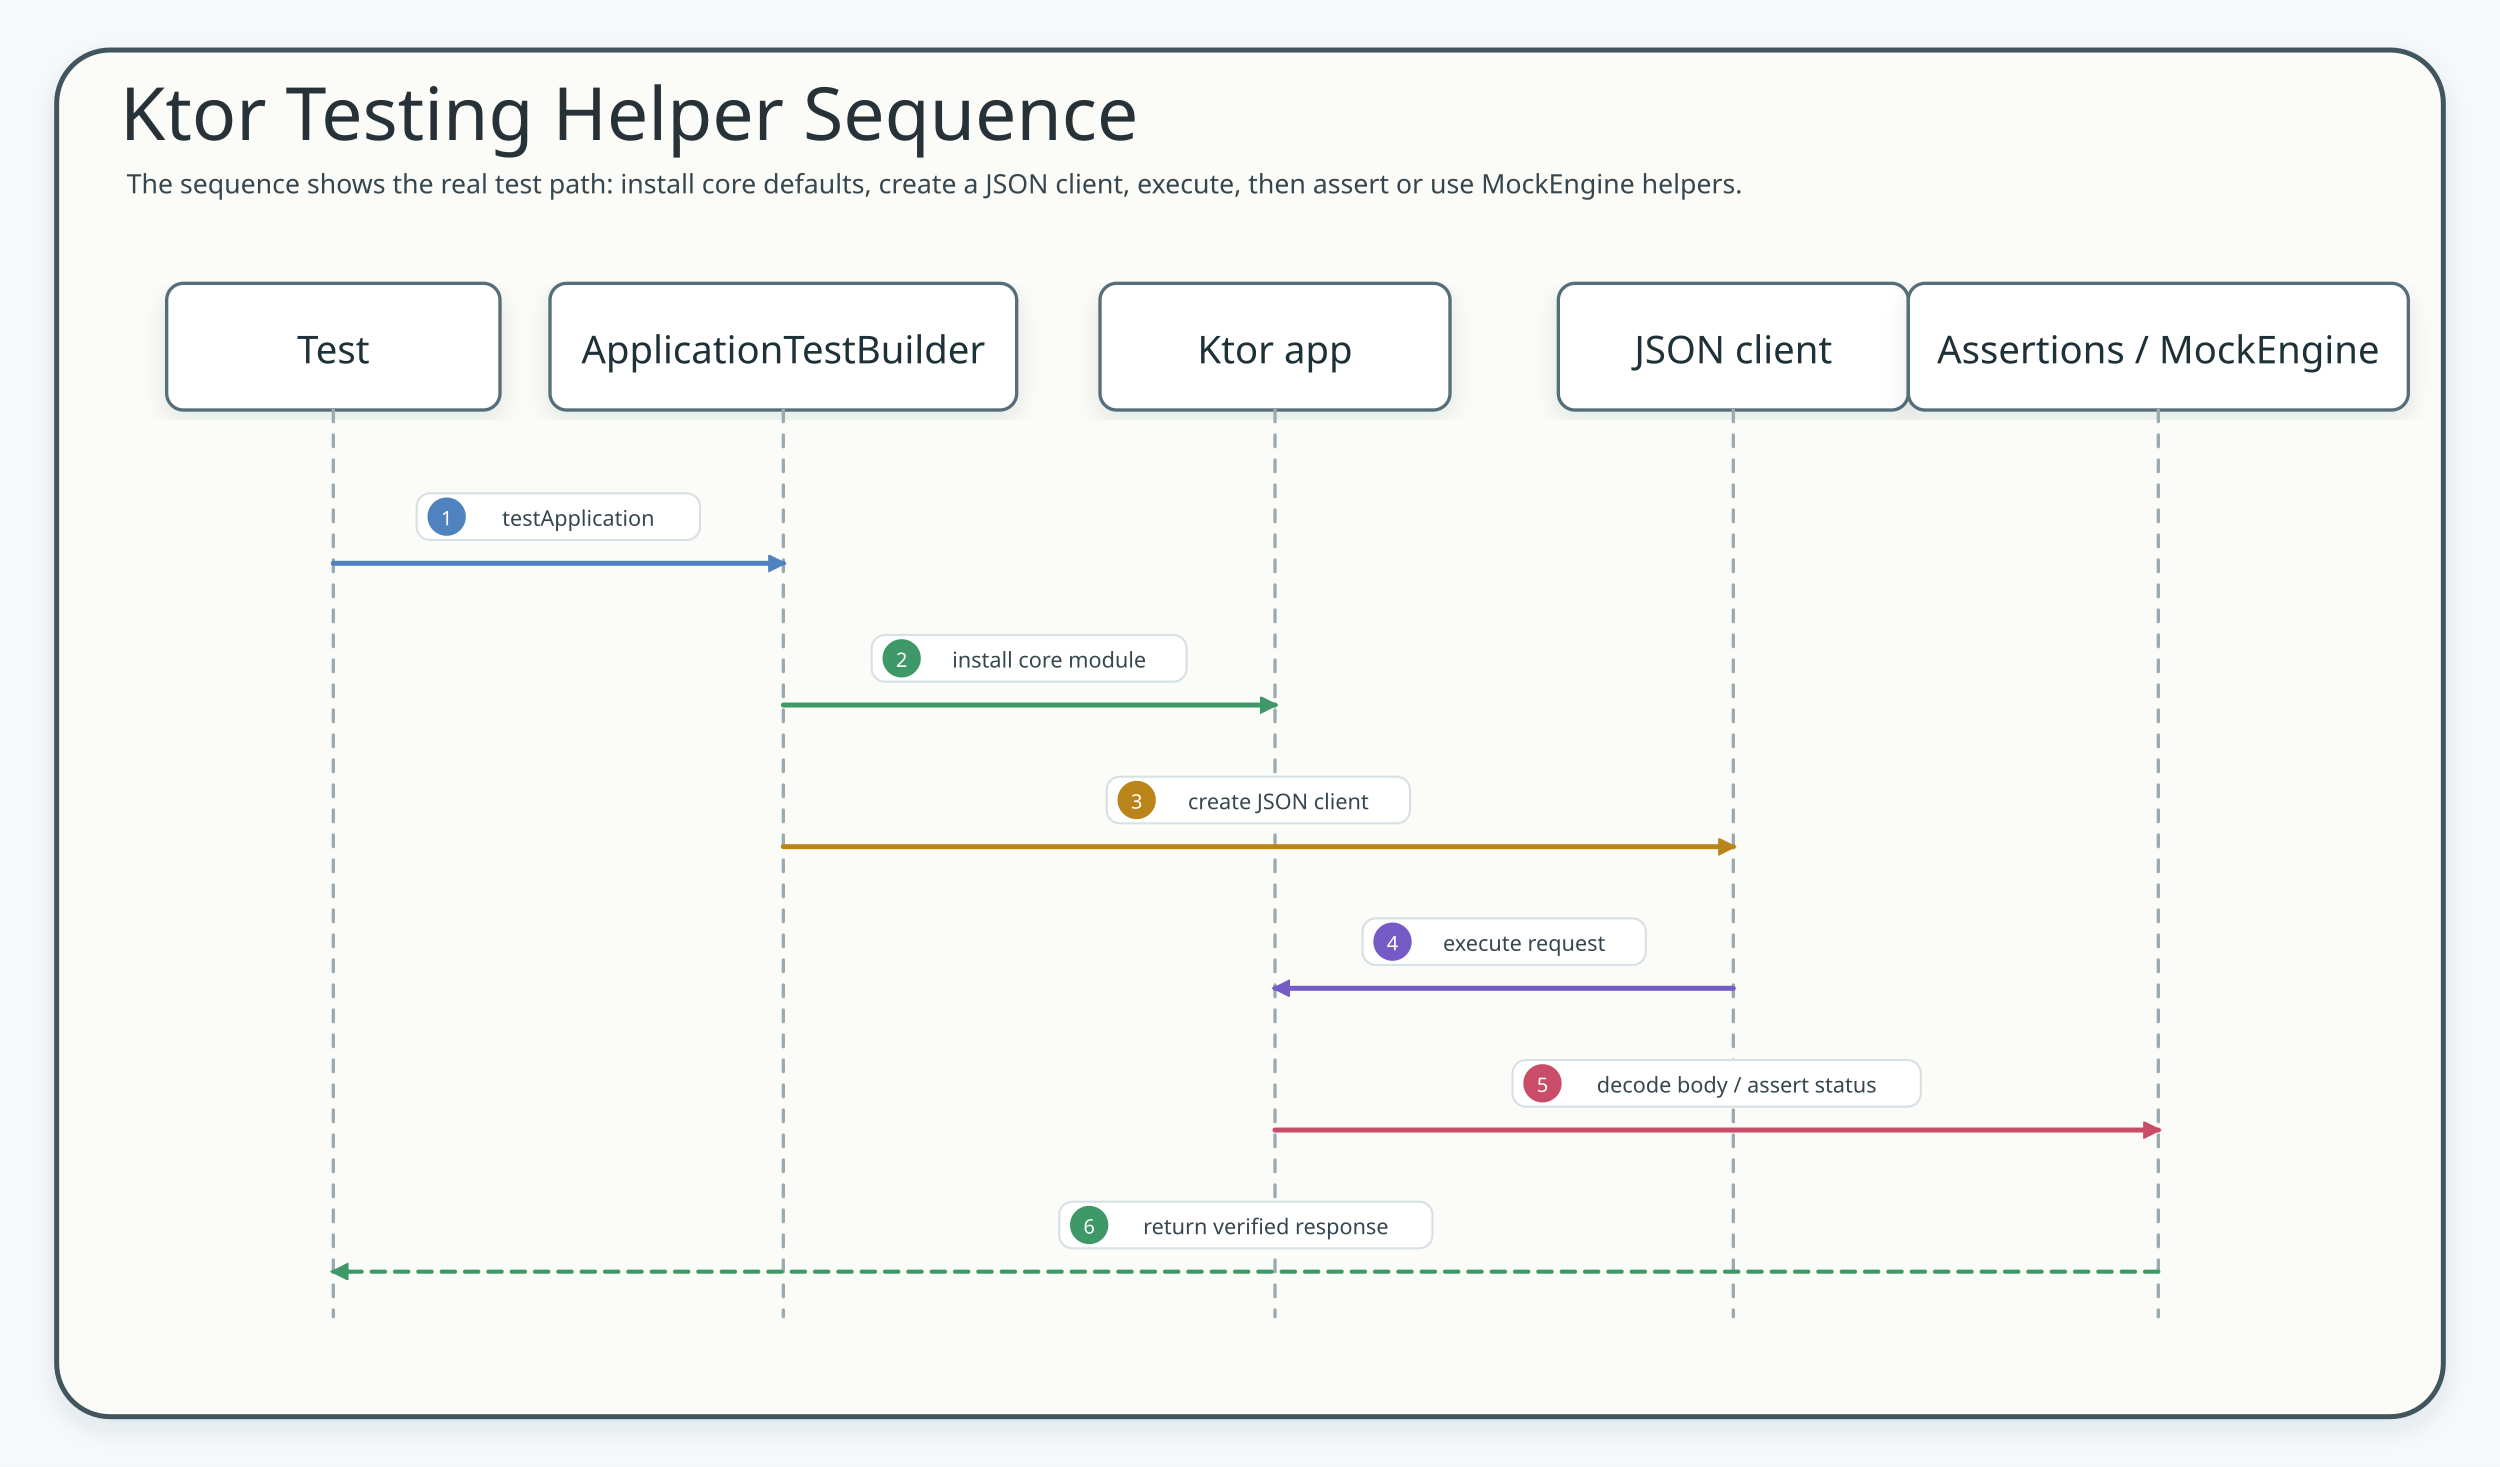
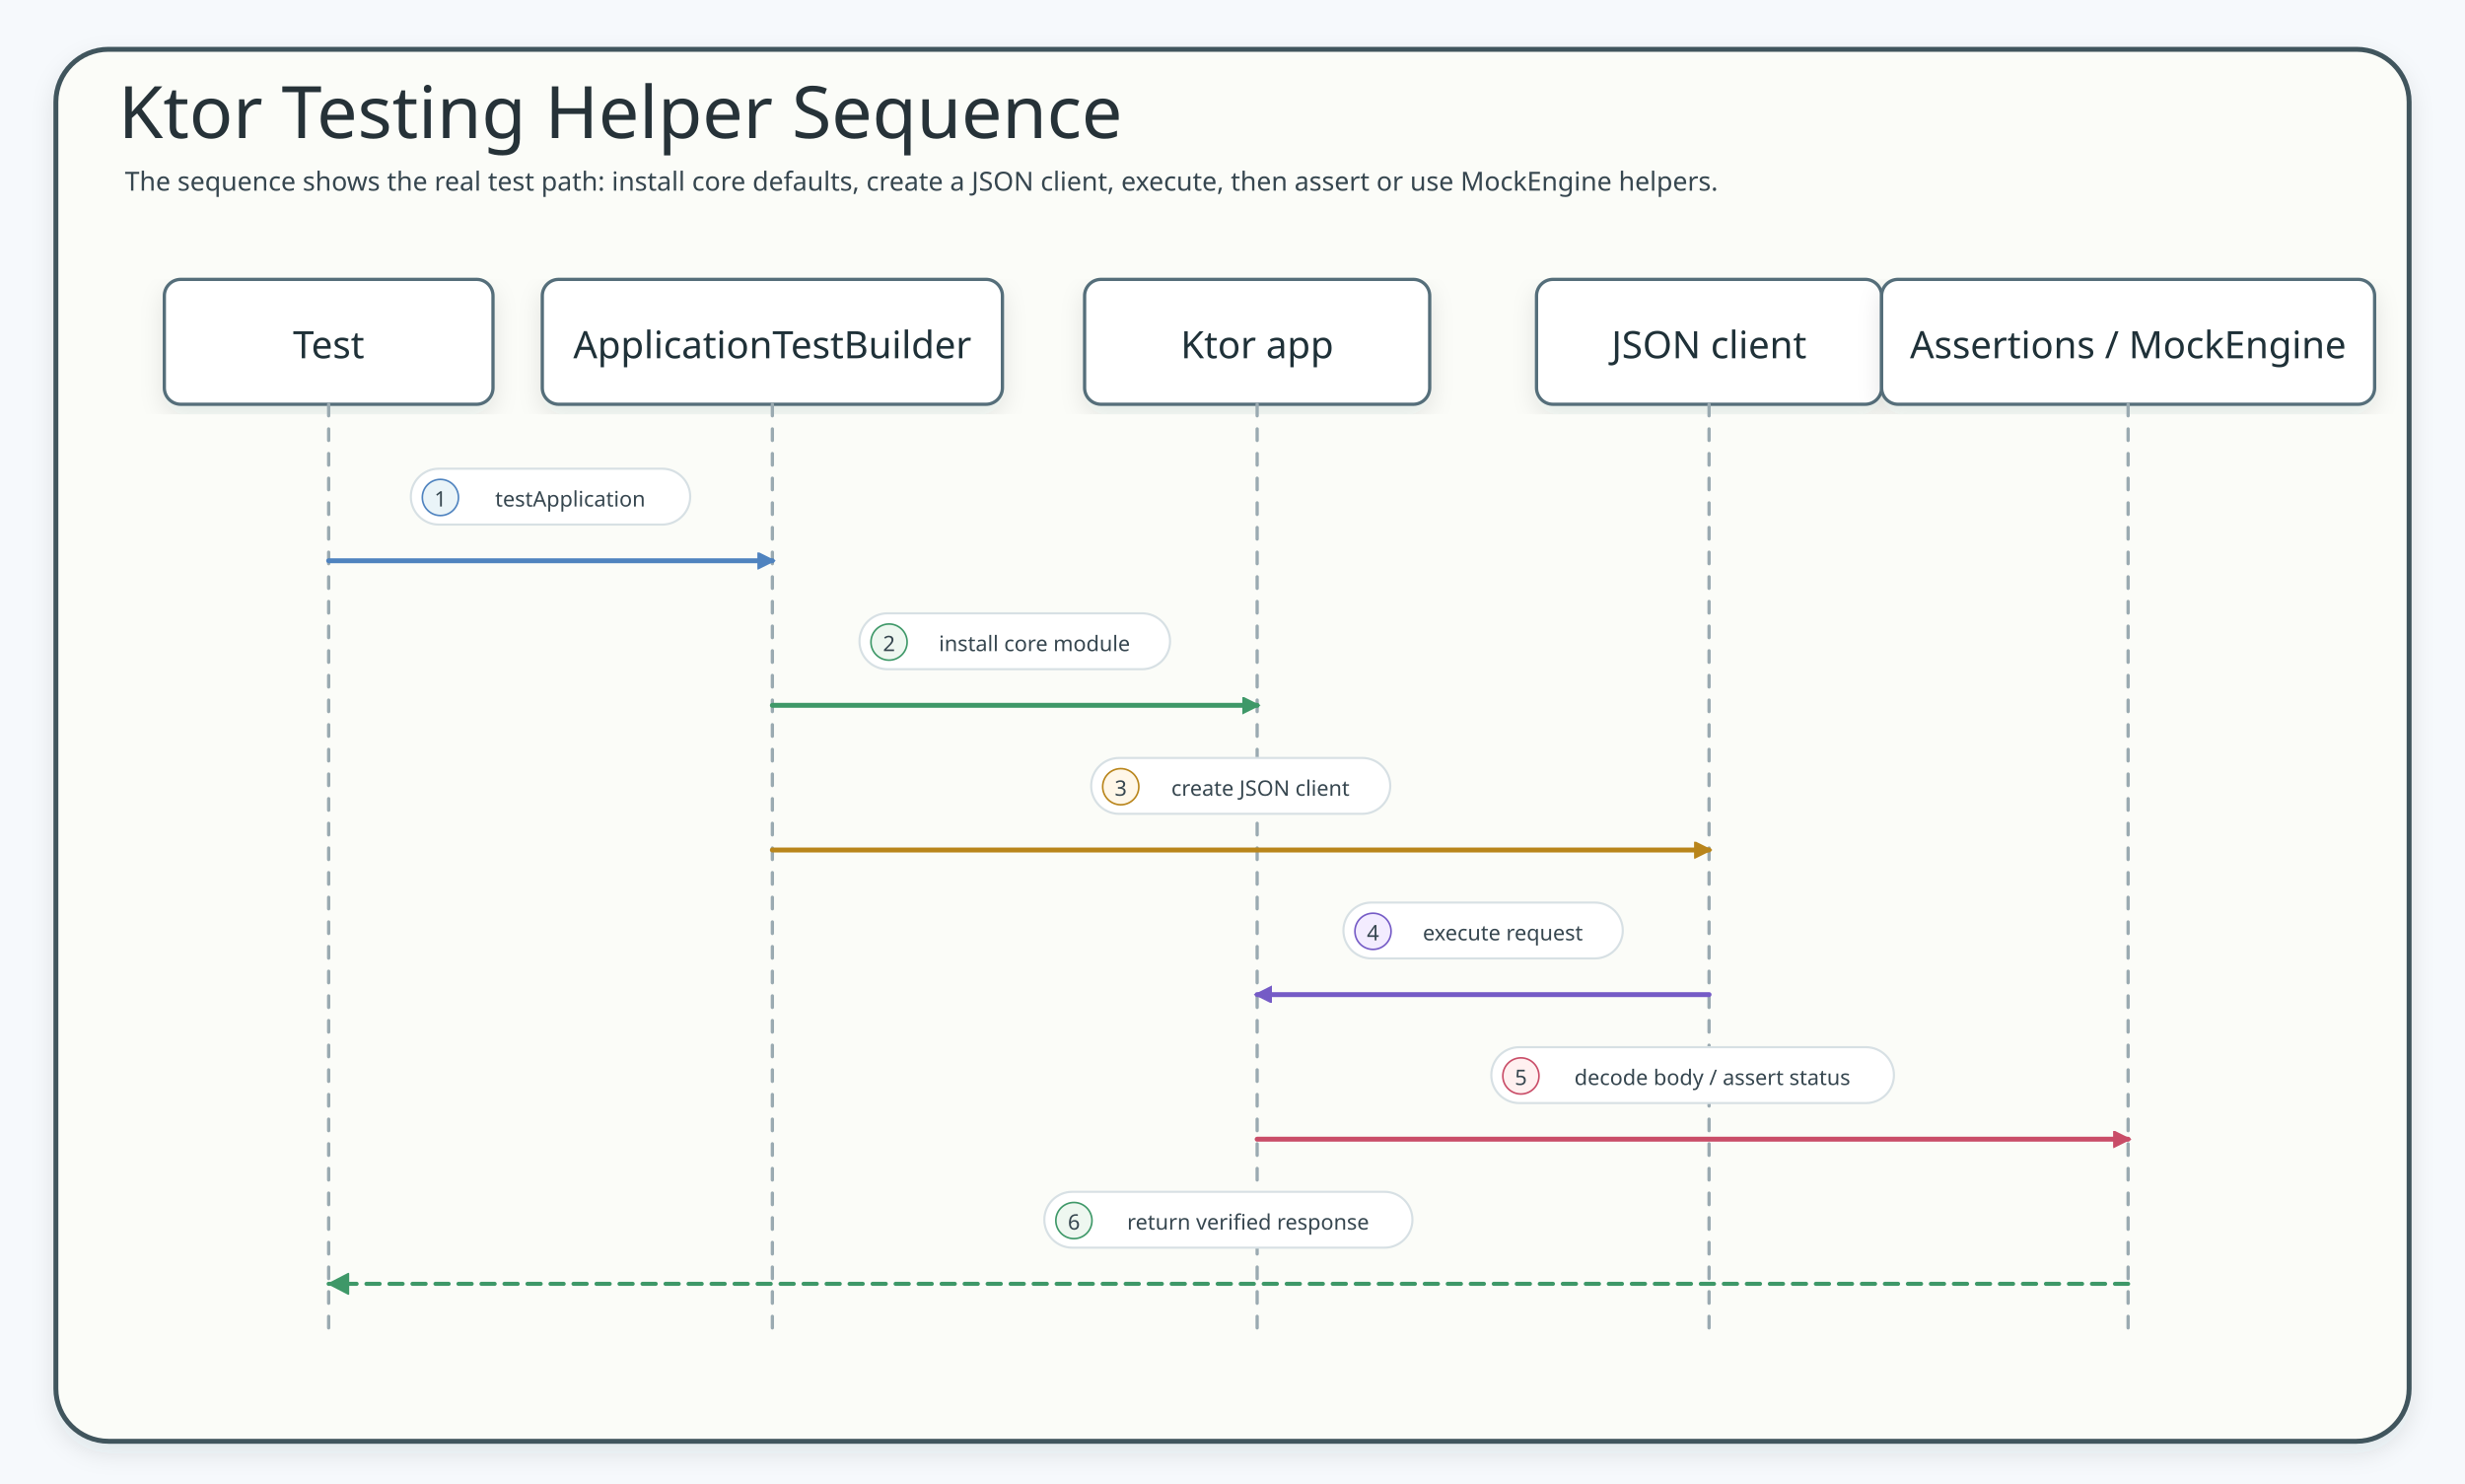
- <svg xmlns="http://www.w3.org/2000/svg" width="1500" height="880" viewBox="0 0 1500 880" role="img" aria-label="Ktor Testing Helper Sequence" data-layout="sequence">
+ <svg xmlns="http://www.w3.org/2000/svg" width="1500" height="903" viewBox="0 0 1500 903" role="img" aria-label="Ktor Testing Helper Sequence" data-layout="sequence">
  <defs>
    <filter id="shadow" x="-8%" y="-8%" width="116%" height="116%">
      <feDropShadow dx="0" dy="6" stdDeviation="7" flood-color="#203040" flood-opacity="0.10" />
    </filter>
    <marker id="arrow" markerWidth="13" markerHeight="13" refX="9" refY="5" orient="auto" markerUnits="userSpaceOnUse">
-       <path d="M 0 0 L 10 5 L 0 10 Z" fill="context-stroke" stroke="context-stroke" stroke-dasharray="none" style="stroke-dasharray:none" />
+       <path d="M 0 0 L 10 5 L 0 10 Z" fill="#536476" stroke="#536476" stroke-dasharray="none" style="stroke-dasharray:none" />
    </marker>
    <marker id="seqArrow-blue" markerWidth="13" markerHeight="13" refX="9" refY="5" orient="auto" markerUnits="userSpaceOnUse">
      <path d="M 0 0 L 10 5 L 0 10 Z" fill="#4F83BF" stroke="#4F83BF" stroke-dasharray="none" style="stroke-dasharray:none" />
    </marker>
    <marker id="seqArrow-green" markerWidth="13" markerHeight="13" refX="9" refY="5" orient="auto" markerUnits="userSpaceOnUse">
      <path d="M 0 0 L 10 5 L 0 10 Z" fill="#3E9868" stroke="#3E9868" stroke-dasharray="none" style="stroke-dasharray:none" />
    </marker>
    <marker id="seqArrow-teal" markerWidth="13" markerHeight="13" refX="9" refY="5" orient="auto" markerUnits="userSpaceOnUse">
      <path d="M 0 0 L 10 5 L 0 10 Z" fill="#2E8F89" stroke="#2E8F89" stroke-dasharray="none" style="stroke-dasharray:none" />
    </marker>
    <marker id="seqArrow-amber" markerWidth="13" markerHeight="13" refX="9" refY="5" orient="auto" markerUnits="userSpaceOnUse">
      <path d="M 0 0 L 10 5 L 0 10 Z" fill="#B9851B" stroke="#B9851B" stroke-dasharray="none" style="stroke-dasharray:none" />
    </marker>
    <marker id="seqArrow-pink" markerWidth="13" markerHeight="13" refX="9" refY="5" orient="auto" markerUnits="userSpaceOnUse">
      <path d="M 0 0 L 10 5 L 0 10 Z" fill="#C94D68" stroke="#C94D68" stroke-dasharray="none" style="stroke-dasharray:none" />
    </marker>
    <marker id="seqArrow-purple" markerWidth="13" markerHeight="13" refX="9" refY="5" orient="auto" markerUnits="userSpaceOnUse">
      <path d="M 0 0 L 10 5 L 0 10 Z" fill="#755BC6" stroke="#755BC6" stroke-dasharray="none" style="stroke-dasharray:none" />
    </marker>
    <marker id="seqArrow-gray" markerWidth="13" markerHeight="13" refX="9" refY="5" orient="auto" markerUnits="userSpaceOnUse">
-       <path d="M 0 0 L 10 5 L 0 10 Z" fill="#758297" stroke="#758297" stroke-dasharray="none" style="stroke-dasharray:none" />
+       <path d="M 0 0 L 10 5 L 0 10 Z" fill="#78909C" stroke="#78909C" stroke-dasharray="none" style="stroke-dasharray:none" />
    </marker>
    <style>
    .canvas{fill:#F6F9FC}.frame{fill:#fff;stroke:#C7D7E7;stroke-width:3;filter:url(#shadow)}
    .title{font-family:"Architects Daughter";font-size:44px;fill:#22344A}.subtitle{font-family:"Comic Mono";font-size:16px;fill:#536476}
    .panel{fill:#F7FBFF;stroke:#D6E3EF;stroke-width:2}.panelTitle{font-family:"Architects Daughter";font-size:24px;fill:#31445A}
    .card{filter:url(#shadow);stroke-width:2}.cardTitle{font-family:"Architects Daughter";font-size:23px;fill:#22344A}.detail{font-family:"Comic Mono";font-size:13px;fill:#42556B}
    .labelPill{fill:#fff;stroke:#D6E3EF;stroke-width:1.5}
    .route{fill:none;stroke-width:2.8;stroke-linecap:round;stroke-linejoin:round;marker-end:url(#arrow)}
    .seq,.seqReturn{fill:none;stroke-width:2.8;stroke-linecap:round;stroke-linejoin:round}.seqReturn{stroke-dasharray:8 7}
    .dashed{stroke-dasharray:8 7}.lifeline{fill:none;stroke-width:2.4;stroke-linecap:round;stroke-linejoin:round}

    /* sequence-style: spring-boot-cassandra-sequence-01 */
    .title{font-family:"Architects Daughter";fill:#263238}.subtitle,.msg,.note,.footer,.detail,.role{font-family:"Comic Mono";fill:#36464f}.subtitle{font-size:16px}text.participant,.cardTitle{font-family:"Architects Daughter";fill:#1f3138}.role{fill:#546a73}.frame{fill:#fbfcf8;stroke:#41545d;stroke-width:3}.inner,.panel{fill:#ffffff;stroke:#d7e0e4;stroke-width:2}.header,.card{fill:#ffffff!important;stroke:#546e7a!important;stroke-width:2;filter:url(#shadow)}.actor{fill:#ffffff!important;stroke:#546e7a!important;stroke-width:2;filter:url(#shadow)}rect.participant{fill:#ffffff!important;stroke:#546e7a!important;stroke-width:2;filter:url(#shadow)}.lifeline{stroke:#9aaab1;stroke-width:2;stroke-dasharray:7 8}.activation{fill:#e6f2ec!important;stroke:#5b7e67!important;stroke-width:1.5}.seq,.call{fill:none;stroke-width:3;stroke-linecap:round;stroke-linejoin:round}.work,.crypto{fill:none;stroke-width:3;stroke-linecap:round;stroke-linejoin:round}.async{fill:none;stroke-width:3;stroke-linecap:round;stroke-linejoin:round}.seqReturn,.return{fill:none;stroke-width:2.5;stroke-dasharray:8 6;stroke-linecap:round;stroke-linejoin:round}.fail,.skip{fill:none;stroke-width:3;stroke-linecap:round;stroke-linejoin:round}.alt,.altBox{fill:#eef7f0;fill-opacity:.12;stroke:#78909c;stroke-width:2.4;stroke-dasharray:12 7}.divider,.branchDivider{stroke:#78909c;stroke-width:2.4;stroke-dasharray:12 8}rect.label,.labelPill,.pill{fill:#ffffff;stroke:#d7e0e4;stroke-width:1.3}.callLabel{stroke:#9cc2d1}.workLabel,.cryptoLabel{stroke:#b6c9a4}.returnLabel{stroke:#c8b38f}.asyncLabel{stroke:#b8a9d5}.failLabel{stroke:#d9abab}.callBadge{fill:#eaf4f8;stroke:#3f7d9c}.workBadge,.cryptoBadge{fill:#eef7f0;stroke:#6e8f4f}.returnBadge{fill:#fff7e8;stroke:#9b7d54}.asyncBadge{fill:#f3ecff;stroke:#7c5aa6}.failBadge{fill:#fff0f0;stroke:#b86868}text.label{font-family:"Comic Mono";font-size:14px;font-weight:700;stroke:none}.badgeText{font-family:"Comic Mono";font-size:12px;font-weight:700}.callText{fill:#2f6f8e}.workText,.cryptoText{fill:#55783f}.returnText{fill:#7f6038}.asyncText{fill:#674b91}.failText{fill:#9d4f4f}.footer{fill:#60727d}
  </style>
    <marker id="seqArrow-blue-4F83BF" markerWidth="13" markerHeight="13" refX="9" refY="5" orient="auto" markerUnits="userSpaceOnUse">
      <path d="M 0 0 L 10 5 L 0 10 Z" fill="#4F83BF" stroke="#4F83BF" stroke-dasharray="none" style="stroke-dasharray:none" />
    </marker>
    <marker id="seqArrow-green-3E9868" markerWidth="13" markerHeight="13" refX="9" refY="5" orient="auto" markerUnits="userSpaceOnUse">
      <path d="M 0 0 L 10 5 L 0 10 Z" fill="#3E9868" stroke="#3E9868" stroke-dasharray="none" style="stroke-dasharray:none" />
    </marker>
    <marker id="seqArrow-amber-B9851B" markerWidth="13" markerHeight="13" refX="9" refY="5" orient="auto" markerUnits="userSpaceOnUse">
      <path d="M 0 0 L 10 5 L 0 10 Z" fill="#B9851B" stroke="#B9851B" stroke-dasharray="none" style="stroke-dasharray:none" />
    </marker>
    <marker id="seqArrow-purple-755BC6" markerWidth="13" markerHeight="13" refX="9" refY="5" orient="auto" markerUnits="userSpaceOnUse">
      <path d="M 0 0 L 10 5 L 0 10 Z" fill="#755BC6" stroke="#755BC6" stroke-dasharray="none" style="stroke-dasharray:none" />
    </marker>
    <marker id="seqArrow-pink-C94D68" markerWidth="13" markerHeight="13" refX="9" refY="5" orient="auto" markerUnits="userSpaceOnUse">
      <path d="M 0 0 L 10 5 L 0 10 Z" fill="#C94D68" stroke="#C94D68" stroke-dasharray="none" style="stroke-dasharray:none" />
    </marker>
  </defs>
-   <rect class="canvas" width="1500" height="880" />
-   <rect class="frame" x="34" y="30" width="1432" height="820" rx="32" />
+   <rect class="canvas" width="1500" height="903" />
+   <rect class="frame" x="34" y="30" width="1432" height="847" rx="32" />
  <text class="title" x="72" y="84">Ktor Testing Helper Sequence</text>
  <text class="subtitle" x="76" y="116">The sequence shows the real test path: install core defaults, create a JSON client, execute, then assert or use MockEngine helpers.</text>
  <g id="test">
-     <rect class="card" x="100" y="170" width="200" height="76" rx="10" fill="#E8F3FF" stroke="#5B8DEF" />
+     <rect class="card" x="100" y="170" width="200" height="76" rx="10" fill="#E8F3FF" stroke="#4F83BF" />
    <text class="cardTitle" x="200" y="210" text-anchor="middle" dominant-baseline="middle">Test</text>
-     <line class="lifeline dashed" x1="200" y1="246" x2="200" y2="790" stroke="#5B8DEF" />
+     <line class="lifeline dashed" x1="200" y1="246" x2="200" y2="809.1" stroke="#4F83BF" />
  </g>
  <g id="builder">
-     <rect class="card" x="330" y="170" width="280" height="76" rx="10" fill="#EAF7EF" stroke="#58A978" />
+     <rect class="card" x="330" y="170" width="280" height="76" rx="10" fill="#EAF7EF" stroke="#3E9868" />
    <text class="cardTitle" x="470" y="210" text-anchor="middle" dominant-baseline="middle">ApplicationTestBuilder</text>
-     <line class="lifeline dashed" x1="470" y1="246" x2="470" y2="790" stroke="#58A978" />
+     <line class="lifeline dashed" x1="470" y1="246" x2="470" y2="809.1" stroke="#3E9868" />
  </g>
  <g id="app">
-     <rect class="card" x="660" y="170" width="210" height="76" rx="10" fill="#F1ECFF" stroke="#8A72D6" />
+     <rect class="card" x="660" y="170" width="210" height="76" rx="10" fill="#F3ECFF" stroke="#755BC6" />
    <text class="cardTitle" x="765" y="210" text-anchor="middle" dominant-baseline="middle">Ktor app</text>
-     <line class="lifeline dashed" x1="765" y1="246" x2="765" y2="790" stroke="#8A72D6" />
+     <line class="lifeline dashed" x1="765" y1="246" x2="765" y2="809.1" stroke="#755BC6" />
  </g>
  <g id="client">
-     <rect class="card" x="935" y="170" width="210" height="76" rx="10" fill="#FFF3D9" stroke="#D6A441" />
+     <rect class="card" x="935" y="170" width="210" height="76" rx="10" fill="#FFF3D9" stroke="#B9851B" />
    <text class="cardTitle" x="1040" y="210" text-anchor="middle" dominant-baseline="middle">JSON client</text>
-     <line class="lifeline dashed" x1="1040" y1="246" x2="1040" y2="790" stroke="#D6A441" />
+     <line class="lifeline dashed" x1="1040" y1="246" x2="1040" y2="809.1" stroke="#B9851B" />
  </g>
  <g id="assertions">
-     <rect class="card" x="1145" y="170" width="300" height="76" rx="10" fill="#FDECEF" stroke="#DC6B82" />
+     <rect class="card" x="1145" y="170" width="300" height="76" rx="10" fill="#FDECEF" stroke="#C94D68" />
    <text class="cardTitle" x="1295" y="210" text-anchor="middle" dominant-baseline="middle">Assertions / MockEngine</text>
-     <line class="lifeline dashed" x1="1295" y1="246" x2="1295" y2="790" stroke="#DC6B82" />
+     <line class="lifeline dashed" x1="1295" y1="246" x2="1295" y2="809.1" stroke="#C94D68" />
  </g>
  <g id="m1">
-     <rect class="labelPill" x="250" y="296" width="170" height="28" rx="8" stroke="#4F83BF" />
-     <circle cx="268" cy="310" r="11" fill="#4F83BF" stroke="#4F83BF" />
-     <text class="detail" x="268" y="311" text-anchor="middle" dominant-baseline="middle" style="fill:#fff;font-size:12px" fill="#FFFFFF">1</text>
-     <text class="detail" x="347" y="311" text-anchor="middle" dominant-baseline="middle" fill="#4F83BF">testApplication</text>
-     <path class="seq" d="M200 338 L470 338" stroke="#4F83BF" marker-end="url(#seqArrow-blue-4F83BF)" />
+     <rect class="labelPill" x="250" y="285.2" width="170" height="34" rx="17" stroke="#4F83BF" />
+     <circle cx="268" cy="302.7" r="11" fill="#EAF4F8" stroke="#4F83BF" />
+     <text class="detail" x="268" y="303.7" text-anchor="middle" dominant-baseline="middle" fill="#4F83BF">1</text>
+     <text class="detail" x="347" y="303.7" text-anchor="middle" dominant-baseline="middle" fill="#4F83BF">testApplication</text>
+     <path class="seq" d="M 200 341.2 L 470 341.2" stroke="#4F83BF" marker-end="url(#seqArrow-blue-4F83BF)" />
  </g>
  <g id="m2">
-     <rect class="labelPill" x="523" y="381" width="189" height="28" rx="8" stroke="#3E9868" />
-     <circle cx="541" cy="395" r="11" fill="#3E9868" stroke="#3E9868" />
-     <text class="detail" x="541" y="396" text-anchor="middle" dominant-baseline="middle" style="fill:#fff;font-size:12px" fill="#FFFFFF">2</text>
-     <text class="detail" x="629.5" y="396" text-anchor="middle" dominant-baseline="middle" fill="#3E9868">install core module</text>
-     <path class="seq" d="M470 423 L765 423" stroke="#3E9868" marker-end="url(#seqArrow-green-3E9868)" />
+     <rect class="labelPill" x="523" y="373.2" width="189" height="34" rx="17" stroke="#3E9868" />
+     <circle cx="541" cy="390.7" r="11" fill="#EEF7F0" stroke="#3E9868" />
+     <text class="detail" x="541" y="391.7" text-anchor="middle" dominant-baseline="middle" fill="#3E9868">2</text>
+     <text class="detail" x="629.5" y="391.7" text-anchor="middle" dominant-baseline="middle" fill="#3E9868">install core module</text>
+     <path class="seq" d="M 470 429.2 L 765 429.2" stroke="#3E9868" marker-end="url(#seqArrow-green-3E9868)" />
  </g>
  <g id="m3">
-     <rect class="labelPill" x="664" y="466" width="182" height="28" rx="8" stroke="#B9851B" />
-     <circle cx="682" cy="480" r="11" fill="#B9851B" stroke="#B9851B" />
-     <text class="detail" x="682" y="481" text-anchor="middle" dominant-baseline="middle" style="fill:#fff;font-size:12px" fill="#FFFFFF">3</text>
-     <text class="detail" x="767" y="481" text-anchor="middle" dominant-baseline="middle" fill="#B9851B">create JSON client</text>
-     <path class="seq" d="M470 508 L1040 508" stroke="#B9851B" marker-end="url(#seqArrow-amber-B9851B)" />
+     <rect class="labelPill" x="664" y="461.2" width="182" height="34" rx="17" stroke="#B9851B" />
+     <circle cx="682" cy="478.7" r="11" fill="#FFF7E8" stroke="#B9851B" />
+     <text class="detail" x="682" y="479.7" text-anchor="middle" dominant-baseline="middle" fill="#B9851B">3</text>
+     <text class="detail" x="767" y="479.7" text-anchor="middle" dominant-baseline="middle" fill="#B9851B">create JSON client</text>
+     <path class="seq" d="M 470 517.2 L 1040 517.2" stroke="#B9851B" marker-end="url(#seqArrow-amber-B9851B)" />
  </g>
  <g id="m4">
-     <rect class="labelPill" x="817.5" y="551" width="170" height="28" rx="8" stroke="#755BC6" />
-     <circle cx="835.5" cy="565" r="11" fill="#755BC6" stroke="#755BC6" />
-     <text class="detail" x="835.5" y="566" text-anchor="middle" dominant-baseline="middle" style="fill:#fff;font-size:12px" fill="#FFFFFF">4</text>
-     <text class="detail" x="914.5" y="566" text-anchor="middle" dominant-baseline="middle" fill="#755BC6">execute request</text>
-     <path class="seq" d="M1040 593 L765 593" stroke="#755BC6" marker-end="url(#seqArrow-purple-755BC6)" />
+     <rect class="labelPill" x="817.5" y="549.2" width="170" height="34" rx="17" stroke="#755BC6" />
+     <circle cx="835.5" cy="566.7" r="11" fill="#F3ECFF" stroke="#755BC6" />
+     <text class="detail" x="835.5" y="567.7" text-anchor="middle" dominant-baseline="middle" fill="#755BC6">4</text>
+     <text class="detail" x="914.5" y="567.7" text-anchor="middle" dominant-baseline="middle" fill="#755BC6">execute request</text>
+     <path class="seq" d="M 1040 605.2 L 765 605.2" stroke="#755BC6" marker-end="url(#seqArrow-purple-755BC6)" />
  </g>
  <g id="m5">
-     <rect class="labelPill" x="907.5" y="636" width="245" height="28" rx="8" stroke="#C94D68" />
-     <circle cx="925.5" cy="650" r="11" fill="#C94D68" stroke="#C94D68" />
-     <text class="detail" x="925.5" y="651" text-anchor="middle" dominant-baseline="middle" style="fill:#fff;font-size:12px" fill="#FFFFFF">5</text>
-     <text class="detail" x="1042" y="651" text-anchor="middle" dominant-baseline="middle" fill="#C94D68">decode body / assert status</text>
-     <path class="seq" d="M765 678 L1295 678" stroke="#C94D68" marker-end="url(#seqArrow-pink-C94D68)" />
+     <rect class="labelPill" x="907.5" y="637.2" width="245" height="34" rx="17" stroke="#C94D68" />
+     <circle cx="925.5" cy="654.7" r="11" fill="#FFF0F0" stroke="#C94D68" />
+     <text class="detail" x="925.5" y="655.7" text-anchor="middle" dominant-baseline="middle" fill="#C94D68">5</text>
+     <text class="detail" x="1042" y="655.7" text-anchor="middle" dominant-baseline="middle" fill="#C94D68">decode body / assert status</text>
+     <path class="seq" d="M 765 693.2 L 1295 693.2" stroke="#C94D68" marker-end="url(#seqArrow-pink-C94D68)" />
  </g>
  <g id="m6">
-     <rect class="labelPill" x="635.5" y="721" width="224" height="28" rx="8" stroke="#3E9868" />
-     <circle cx="653.5" cy="735" r="11" fill="#3E9868" stroke="#3E9868" />
-     <text class="detail" x="653.5" y="736" text-anchor="middle" dominant-baseline="middle" style="fill:#fff;font-size:12px" fill="#FFFFFF">6</text>
-     <text class="detail" x="759.5" y="736" text-anchor="middle" dominant-baseline="middle" fill="#3E9868">return verified response</text>
-     <path class="seqReturn" d="M1295 763 L200 763" stroke="#3E9868" marker-end="url(#seqArrow-green-3E9868)" />
+     <rect class="labelPill" x="635.5" y="725.2" width="224" height="34" rx="17" stroke="#3E9868" />
+     <circle cx="653.5" cy="742.7" r="11" fill="#EEF7F0" stroke="#3E9868" />
+     <text class="detail" x="653.5" y="743.7" text-anchor="middle" dominant-baseline="middle" fill="#3E9868">6</text>
+     <text class="detail" x="759.5" y="743.7" text-anchor="middle" dominant-baseline="middle" fill="#3E9868">return verified response</text>
+     <path class="seqReturn" d="M 1295 781.2 L 200 781.2" stroke="#3E9868" />
+     <polygon points="212,775 200,781.2 212,787.4" fill="#3E9868" stroke="#3E9868" stroke-width="1" stroke-linejoin="round" stroke-dasharray="none" style="stroke-dasharray:none!important" data-direct-solid-head="true" />
  </g>
</svg>
